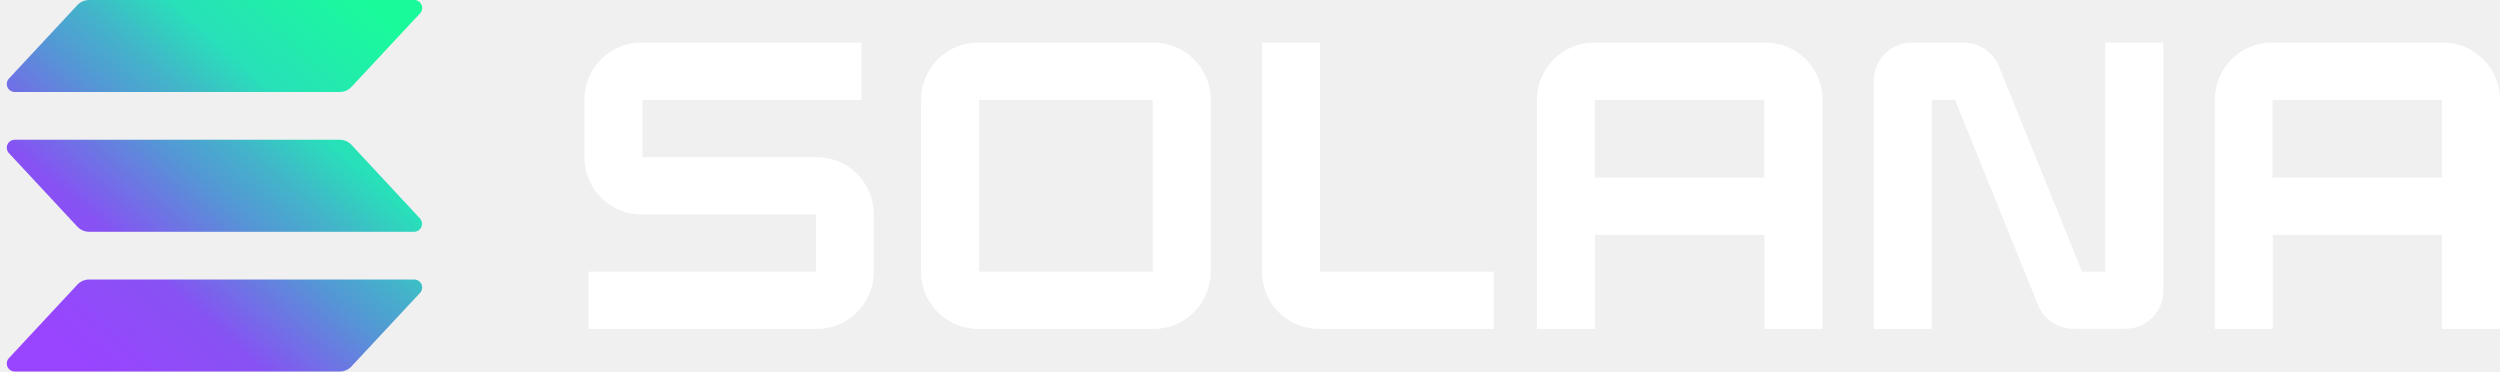
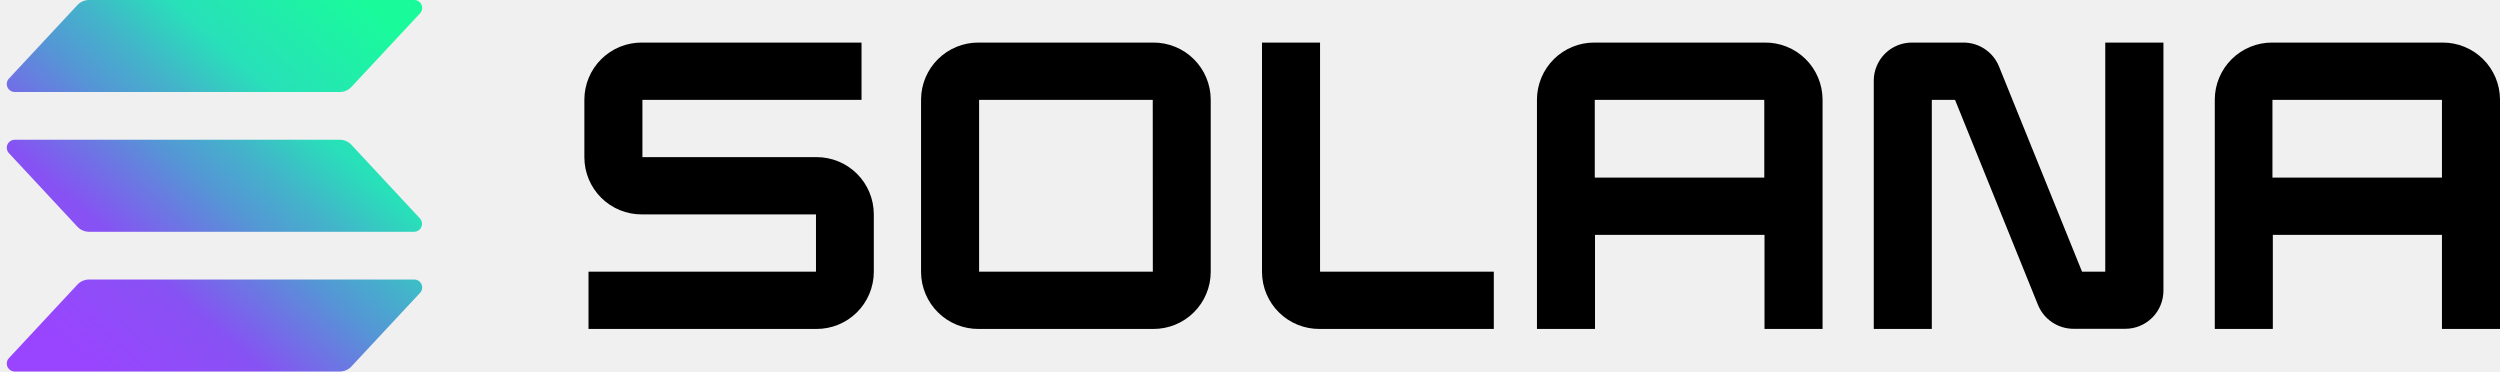
<svg xmlns="http://www.w3.org/2000/svg" width="646" height="96" viewBox="0 0 646 96" fill="none">
  <g clip-path="url(#clip0_1064_606)">
    <path d="M108.53 75.69L90.81 94.69C90.427 95.103 89.963 95.432 89.446 95.657C88.93 95.883 88.373 95.999 87.81 96H3.81C3.409 96 3.017 95.883 2.682 95.663C2.347 95.444 2.083 95.131 1.923 94.764C1.763 94.397 1.713 93.991 1.78 93.596C1.847 93.201 2.028 92.834 2.3 92.54L20 73.54C20.383 73.127 20.847 72.798 21.364 72.573C21.88 72.347 22.437 72.231 23 72.23H107C107.404 72.222 107.802 72.333 108.143 72.55C108.484 72.767 108.754 73.081 108.917 73.45C109.081 73.82 109.131 74.23 109.062 74.629C108.993 75.027 108.808 75.397 108.53 75.69ZM90.81 37.42C90.425 37.009 89.961 36.681 89.445 36.456C88.929 36.231 88.373 36.113 87.81 36.11H3.81C3.409 36.11 3.017 36.227 2.682 36.447C2.347 36.666 2.083 36.979 1.923 37.346C1.763 37.713 1.713 38.119 1.78 38.514C1.847 38.909 2.028 39.276 2.3 39.57L20 58.58C20.385 58.991 20.849 59.319 21.365 59.544C21.881 59.769 22.437 59.887 23 59.89H107C107.4 59.888 107.79 59.769 108.124 59.549C108.458 59.329 108.72 59.016 108.879 58.649C109.038 58.283 109.087 57.877 109.019 57.483C108.952 57.089 108.772 56.723 108.5 56.43L90.81 37.42ZM3.81 23.77H87.81C88.373 23.769 88.93 23.653 89.446 23.427C89.963 23.202 90.427 22.873 90.81 22.46L108.53 3.46C108.808 3.166 108.993 2.797 109.062 2.399C109.131 2 109.081 1.59 108.917 1.22C108.754 0.851 108.484 0.537 108.143 0.32C107.802 0.103 107.404 -0.008 107 -5.10783e-05H23C22.437 0.001 21.88 0.117 21.364 0.343C20.847 0.568 20.383 0.897 20 1.31L2.3 20.31C2.028 20.604 1.847 20.971 1.78 21.366C1.713 21.761 1.763 22.167 1.923 22.534C2.083 22.901 2.347 23.214 2.682 23.433C3.017 23.653 3.409 23.77 3.81 23.77Z" fill="url(#paint0_linear_1064_606)" />
-     <path d="M210.94 40.6H166V25.8H222.62V11H165.85C163.91 10.99 161.988 11.361 160.192 12.094C158.396 12.826 156.761 13.905 155.383 15.27C154.004 16.634 152.907 18.256 152.155 20.044C151.403 21.832 151.01 23.751 151 25.69V40.69C151.008 42.632 151.398 44.552 152.149 46.343C152.9 48.133 153.996 49.758 155.375 51.124C156.755 52.49 158.39 53.571 160.187 54.305C161.984 55.038 163.909 55.411 165.85 55.4H210.85V70.2H152.07V85H210.94C212.88 85.011 214.802 84.639 216.598 83.907C218.394 83.174 220.029 82.095 221.407 80.731C222.786 79.367 223.883 77.744 224.635 75.956C225.387 74.168 225.78 72.25 225.79 70.31V55.31C225.782 53.369 225.392 51.448 224.641 49.658C223.89 47.868 222.794 46.243 221.415 44.877C220.035 43.511 218.4 42.43 216.603 41.696C214.806 40.962 212.881 40.59 210.94 40.6Z" fill="white" />
-     <path d="M298 11H252.89C250.947 10.984 249.02 11.352 247.219 12.082C245.419 12.812 243.78 13.89 242.397 15.255C241.013 16.62 239.913 18.244 239.159 20.035C238.404 21.825 238.01 23.747 238 25.69V70.31C238.01 72.253 238.404 74.175 239.159 75.966C239.913 77.756 241.013 79.38 242.397 80.745C243.78 82.109 245.419 83.188 247.219 83.918C249.02 84.648 250.947 85.016 252.89 85H298C299.94 85.01 301.862 84.639 303.658 83.906C305.454 83.174 307.089 82.095 308.467 80.731C309.846 79.367 310.943 77.744 311.695 75.956C312.447 74.168 312.84 72.25 312.85 70.31V25.69C312.84 23.75 312.447 21.832 311.695 20.044C310.943 18.256 309.846 16.634 308.467 15.269C307.089 13.905 305.454 12.826 303.658 12.094C301.862 11.361 299.94 10.989 298 11ZM297.89 70.2H253V25.8H297.87L297.89 70.2Z" fill="white" />
-     <path d="M456 11H412C410.06 10.99 408.138 11.361 406.342 12.094C404.546 12.826 402.911 13.905 401.533 15.27C400.154 16.634 399.057 18.256 398.305 20.044C397.553 21.832 397.16 23.75 397.15 25.69V85H412.15V60.69H455.95V85H470.95V25.69C470.94 23.742 470.544 21.815 469.786 20.021C469.027 18.226 467.922 16.599 466.532 15.234C465.143 13.868 463.497 12.791 461.689 12.065C459.881 11.338 457.948 10.976 456 11ZM455.89 45.89H412.09V25.8H455.89V45.89Z" fill="white" />
-     <path d="M631.15 11H587.15C585.21 10.99 583.288 11.361 581.492 12.094C579.696 12.826 578.062 13.905 576.683 15.27C575.304 16.634 574.207 18.256 573.455 20.044C572.703 21.832 572.31 23.751 572.3 25.69V85H587.3V60.69H631V85H646V25.69C645.99 23.751 645.597 21.832 644.845 20.044C644.093 18.256 642.996 16.634 641.617 15.27C640.238 13.905 638.604 12.826 636.808 12.094C635.012 11.361 633.09 10.99 631.15 11ZM631 45.89H587.2V25.8H631V45.89Z" fill="white" />
-     <path d="M544 70.2H538L516.55 17.2C515.815 15.372 514.55 13.805 512.918 12.7C511.286 11.595 509.361 11.003 507.39 11H494.08C492.786 10.993 491.504 11.242 490.307 11.731C489.109 12.22 488.02 12.94 487.1 13.85C486.181 14.76 485.45 15.842 484.949 17.035C484.448 18.227 484.187 19.507 484.18 20.8V85H499.18V25.8H505.18L526.62 78.8C527.367 80.625 528.642 82.186 530.281 83.283C531.919 84.38 533.848 84.964 535.82 84.96H549.13C550.424 84.967 551.706 84.719 552.903 84.23C554.101 83.741 555.19 83.02 556.11 82.111C557.029 81.201 557.76 80.118 558.261 78.926C558.762 77.733 559.023 76.454 559.03 75.16V11H544V70.2Z" fill="white" />
-     <path d="M341.1 11H326.1V70.31C326.11 72.254 326.505 74.177 327.26 75.968C328.015 77.759 329.116 79.384 330.5 80.748C331.884 82.113 333.525 83.191 335.326 83.921C337.128 84.65 339.056 85.017 341 85H386V70.2H341.1V11Z" fill="white" />
+     <path d="M210.94 40.6H166V25.8H222.62V11H165.85C163.91 10.99 161.988 11.361 160.192 12.094C158.396 12.826 156.761 13.905 155.383 15.27C154.004 16.634 152.907 18.256 152.155 20.044C151.403 21.832 151.01 23.751 151 25.69V40.69C151.008 42.632 151.398 44.552 152.149 46.343C152.9 48.133 153.996 49.758 155.375 51.124C156.755 52.49 158.39 53.571 160.187 54.305C161.984 55.038 163.909 55.411 165.85 55.4H210.85V70.2H152.07V85H210.94C212.88 85.011 214.802 84.639 216.598 83.907C218.394 83.174 220.029 82.095 221.407 80.731C222.786 79.367 223.883 77.744 224.635 75.956C225.387 74.168 225.78 72.25 225.79 70.31V55.31C225.782 53.369 225.392 51.448 224.641 49.658C223.89 47.868 222.794 46.243 221.415 44.877C220.035 43.511 218.4 42.43 216.603 41.696C214.806 40.962 212.881 40.59 210.94 40.6Z" fill="currentColor" />
+     <path d="M298 11H252.89C250.947 10.984 249.02 11.352 247.219 12.082C245.419 12.812 243.78 13.89 242.397 15.255C241.013 16.62 239.913 18.244 239.159 20.035C238.404 21.825 238.01 23.747 238 25.69V70.31C238.01 72.253 238.404 74.175 239.159 75.966C239.913 77.756 241.013 79.38 242.397 80.745C243.78 82.109 245.419 83.188 247.219 83.918C249.02 84.648 250.947 85.016 252.89 85H298C299.94 85.01 301.862 84.639 303.658 83.906C305.454 83.174 307.089 82.095 308.467 80.731C309.846 79.367 310.943 77.744 311.695 75.956C312.447 74.168 312.84 72.25 312.85 70.31V25.69C312.84 23.75 312.447 21.832 311.695 20.044C310.943 18.256 309.846 16.634 308.467 15.269C307.089 13.905 305.454 12.826 303.658 12.094C301.862 11.361 299.94 10.989 298 11ZM297.89 70.2H253V25.8H297.87L297.89 70.2Z" fill="currentColor" />
+     <path d="M456 11H412C410.06 10.99 408.138 11.361 406.342 12.094C404.546 12.826 402.911 13.905 401.533 15.27C400.154 16.634 399.057 18.256 398.305 20.044C397.553 21.832 397.16 23.75 397.15 25.69V85H412.15V60.69H455.95V85H470.95V25.69C470.94 23.742 470.544 21.815 469.786 20.021C469.027 18.226 467.922 16.599 466.532 15.234C465.143 13.868 463.497 12.791 461.689 12.065C459.881 11.338 457.948 10.976 456 11ZM455.89 45.89H412.09V25.8H455.89V45.89Z" fill="currentColor" />
+     <path d="M631.15 11H587.15C585.21 10.99 583.288 11.361 581.492 12.094C579.696 12.826 578.062 13.905 576.683 15.27C575.304 16.634 574.207 18.256 573.455 20.044C572.703 21.832 572.31 23.751 572.3 25.69V85H587.3V60.69H631V85H646V25.69C645.99 23.751 645.597 21.832 644.845 20.044C644.093 18.256 642.996 16.634 641.617 15.27C640.238 13.905 638.604 12.826 636.808 12.094C635.012 11.361 633.09 10.99 631.15 11ZM631 45.89H587.2V25.8H631V45.89Z" fill="currentColor" />
+     <path d="M544 70.2H538L516.55 17.2C515.815 15.372 514.55 13.805 512.918 12.7C511.286 11.595 509.361 11.003 507.39 11H494.08C492.786 10.993 491.504 11.242 490.307 11.731C489.109 12.22 488.02 12.94 487.1 13.85C486.181 14.76 485.45 15.842 484.949 17.035C484.448 18.227 484.187 19.507 484.18 20.8V85H499.18V25.8H505.18L526.62 78.8C527.367 80.625 528.642 82.186 530.281 83.283C531.919 84.38 533.848 84.964 535.82 84.96H549.13C550.424 84.967 551.706 84.719 552.903 84.23C554.101 83.741 555.19 83.02 556.11 82.111C557.029 81.201 557.76 80.118 558.261 78.926C558.762 77.733 559.023 76.454 559.03 75.16V11H544V70.2Z" fill="currentColor" />
+     <path d="M341.1 11H326.1V70.31C326.11 72.254 326.505 74.177 327.26 75.968C328.015 77.759 329.116 79.384 330.5 80.748C331.884 82.113 333.525 83.191 335.326 83.921C337.128 84.65 339.056 85.017 341 85H386V70.2H341.1V11Z" fill="currentColor" />
  </g>
  <defs>
    <linearGradient id="paint0_linear_1064_606" x1="10.81" y1="98.29" x2="98.89" y2="-1.01" gradientUnits="userSpaceOnUse">
      <stop offset="0.08" stop-color="#9945FF" />
      <stop offset="0.3" stop-color="#8752F3" />
      <stop offset="0.5" stop-color="#5497D5" />
      <stop offset="0.6" stop-color="#43B4CA" />
      <stop offset="0.72" stop-color="#28E0B9" />
      <stop offset="0.97" stop-color="#19FB9B" />
    </linearGradient>
    <clipPath id="clip0_1064_606">
-       <rect width="646" height="96" fill="white" />
+       <rect width="646" height="96" fill="currentColor" />
    </clipPath>
  </defs>
</svg>
